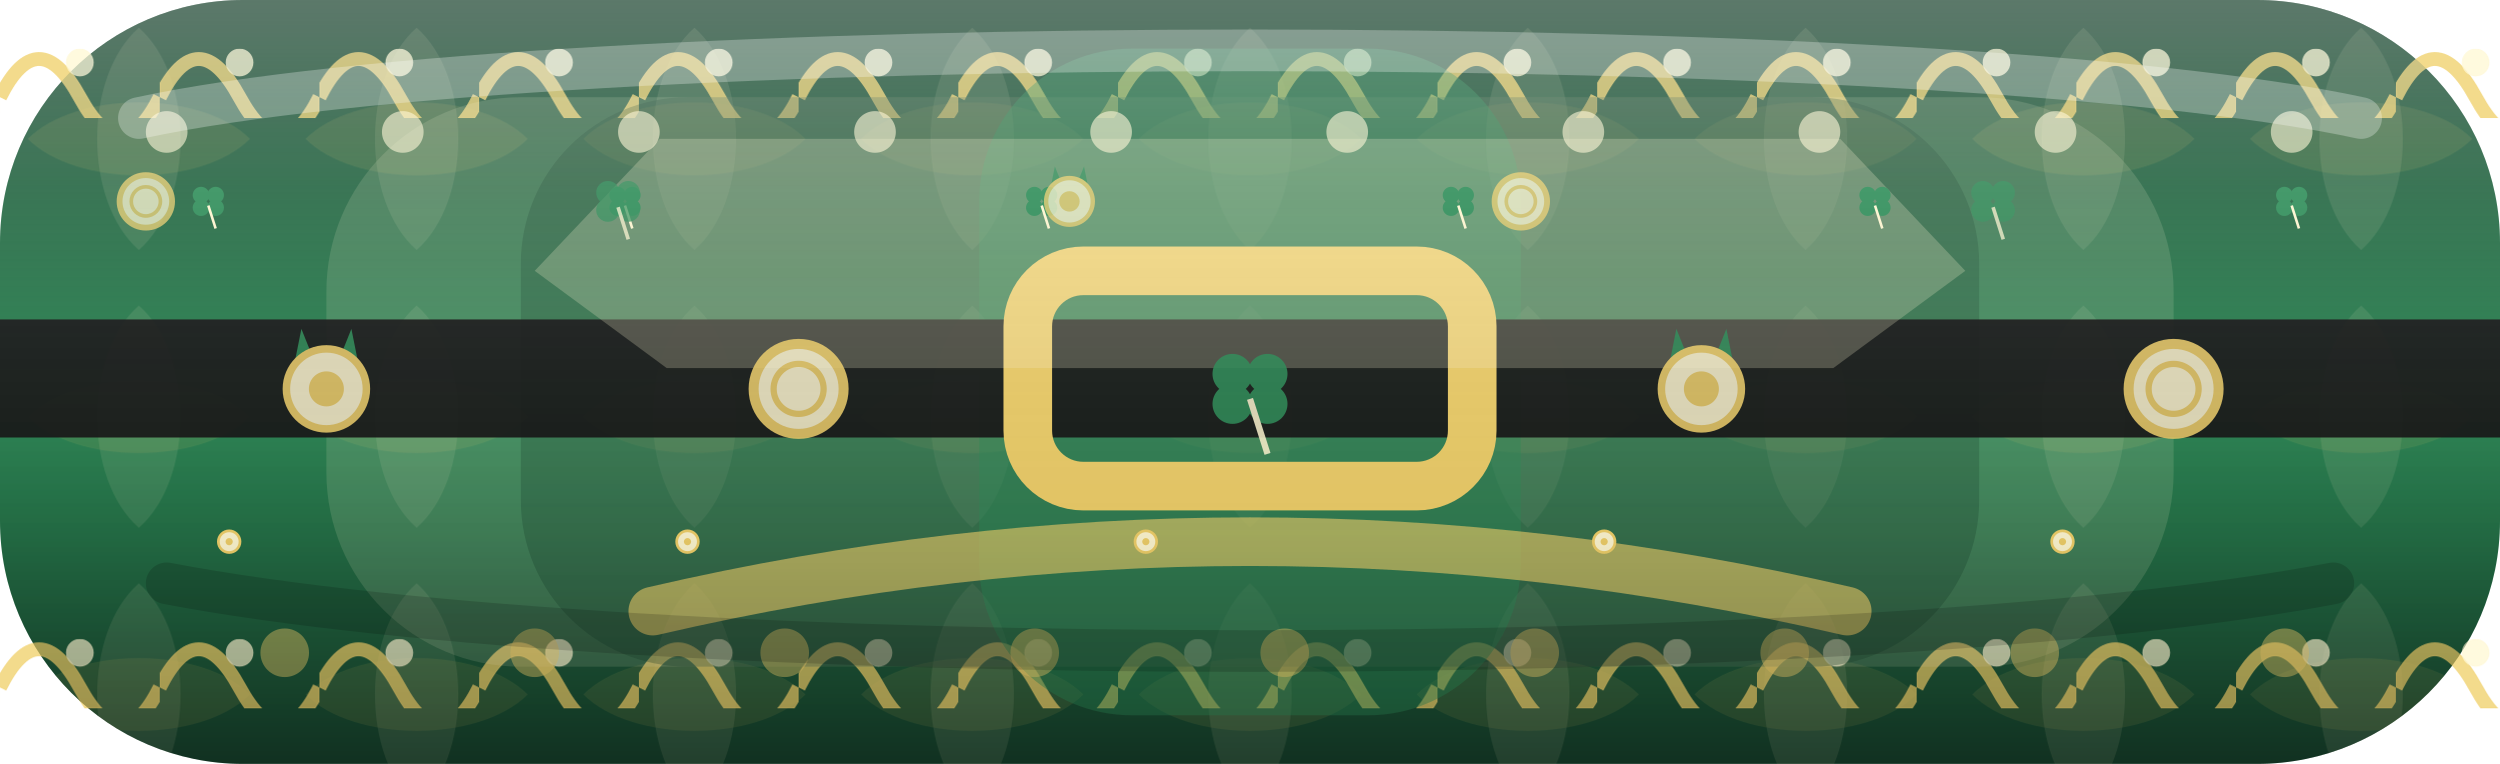
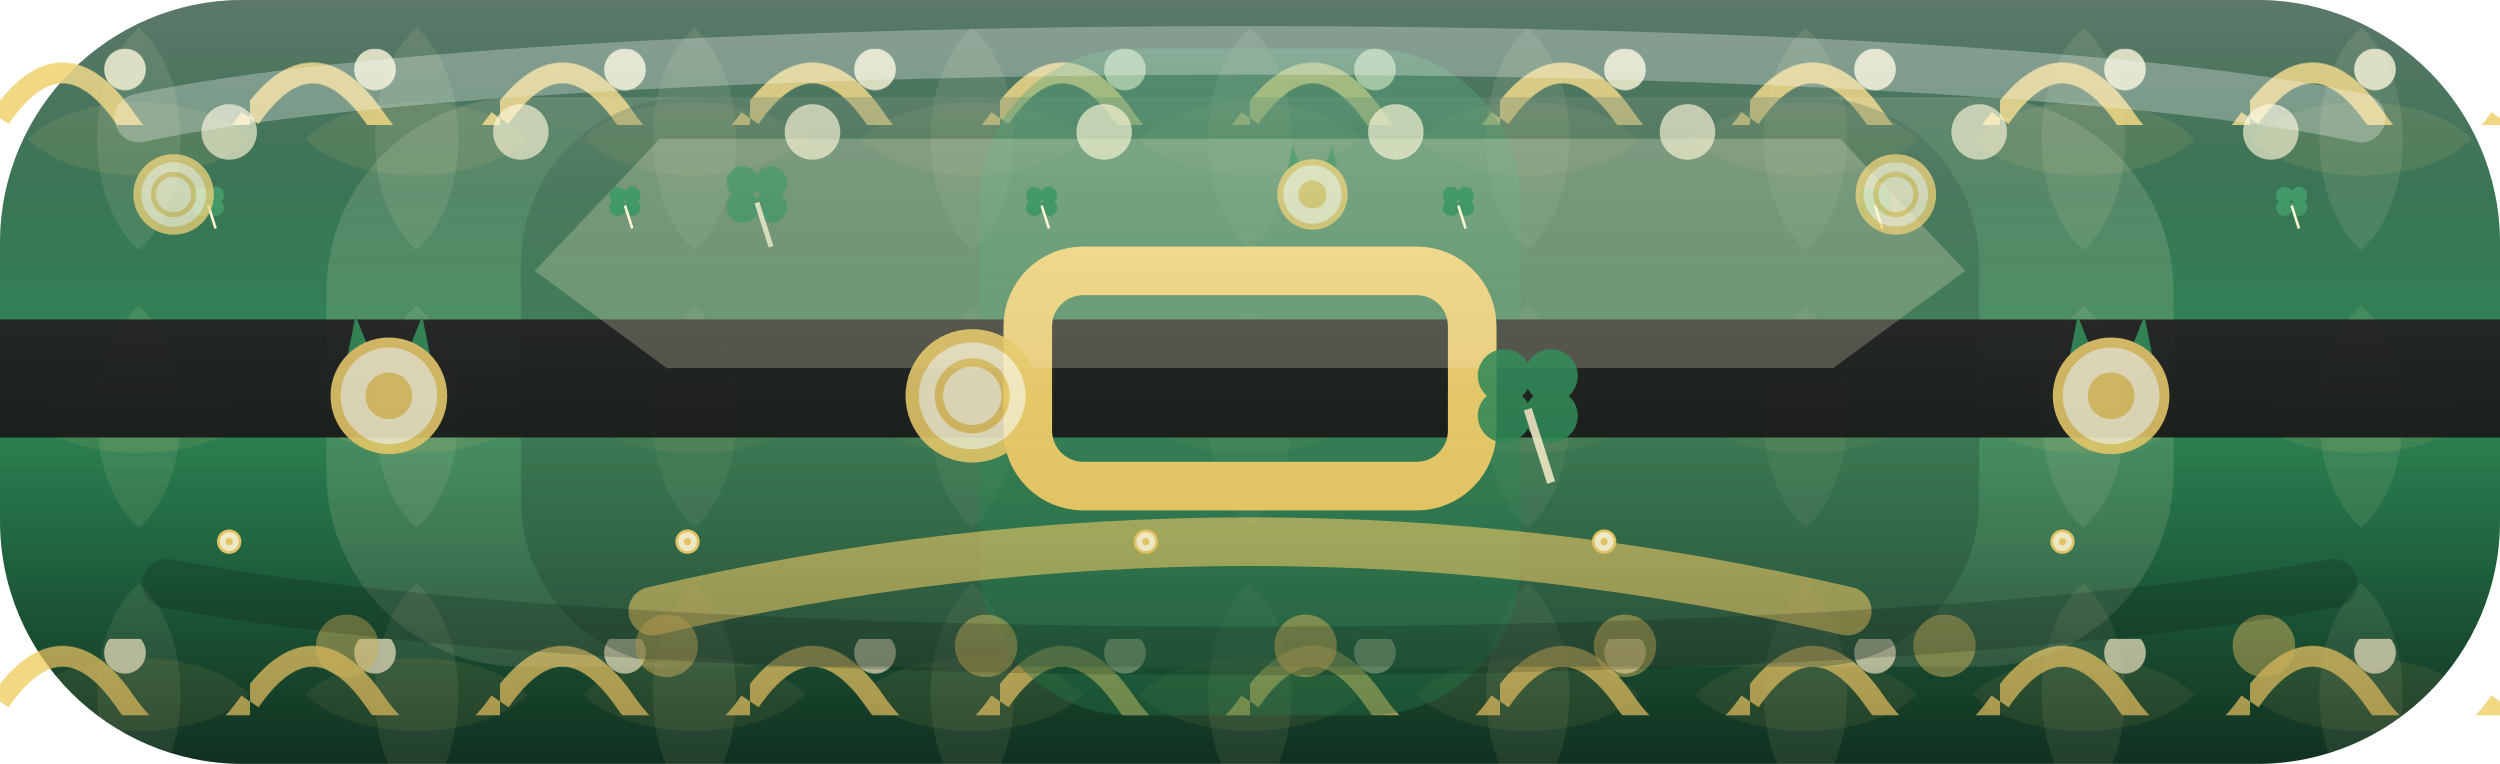
<svg xmlns="http://www.w3.org/2000/svg" width="720" height="220" viewBox="0 0 720 220">
  <defs>
    <linearGradient id="bg" x1="0" y1="0" x2="0" y2="1">
      <stop offset="0%" stop-color="#163f2a" />
      <stop offset="52%" stop-color="#2c8c57" />
      <stop offset="100%" stop-color="#163f2a" />
    </linearGradient>
    <linearGradient id="satin" x1="0" y1="0" x2="0" y2="1">
      <stop offset="0%" stop-color="rgba(255,255,255,0.30)" />
      <stop offset="24%" stop-color="rgba(255,255,255,0.12)" />
      <stop offset="70%" stop-color="rgba(0,0,0,0.06)" />
      <stop offset="100%" stop-color="rgba(0,0,0,0.22)" />
    </linearGradient>
    <pattern id="brocade-stpatrick4" width="80" height="80" patternUnits="userSpaceOnUse">
      <path d="M 40 8 C 56 22, 56 58, 40 72 C 24 58, 24 22, 40 8 Z" fill="#fff7d1" opacity="0.10" />
      <path d="M 8 40 C 22 26, 58 26, 72 40 C 58 54, 22 54, 8 40 Z" fill="#f0d06a" opacity="0.10" />
    </pattern>
-     <pattern id="trim-stpatrick4" width="46" height="34" patternUnits="userSpaceOnUse">
-       <path d="M 0 28 Q 11 6 23 28 T 46 28" stroke="#f0d06a" stroke-width="4" fill="none" opacity="0.85" />
-       <circle cx="23" cy="18" r="4" fill="#fff7d1" opacity="0.8" />
+     <pattern id="trim-stpatrick4" width="72" height="42" patternUnits="userSpaceOnUse">
+       <path d="M 0 34 Q 18 8 36 34 T 72 34" stroke="#f0d06a" stroke-width="6" fill="none" opacity="0.92" />
+       <circle cx="36" cy="20" r="6" fill="#fff7d1" opacity="0.86" />
    </pattern>
  </defs>
  <rect width="720" height="220" rx="70" fill="url(#bg)" />
  <rect x="0" y="0" width="720" height="220" rx="70" fill="url(#brocade-stpatrick4)" />
  <rect x="0" y="14" width="720" height="22" fill="url(#trim-stpatrick4)" opacity="0.90" />
  <rect x="0" y="184" width="720" height="22" fill="url(#trim-stpatrick4)" opacity="0.90" />
  <rect x="94" y="28" width="532" height="164" rx="56" fill="#fff7d1" opacity="0.14" />
  <rect x="150" y="28" width="420" height="164" rx="48" fill="#163f2a" opacity="0.28" />
  <rect x="282" y="14" width="156" height="192" rx="44" fill="#2c8c57" opacity="0.42" />
  <rect x="0" y="92" width="720" height="34" fill="#151515" opacity="0.94" />
  <rect x="296" y="78" width="128" height="62" rx="16" fill="none" stroke="#f0d06a" stroke-width="14" />
  <path d="M 190 40 L 530 40 L 566 78 L 528 106 L 192 106 L 154 78 Z" fill="#fff7d1" opacity="0.24" />
  <path d="M 188 176 Q 360 136 532 176" stroke="#f0d06a" stroke-width="14" fill="none" stroke-linecap="round" opacity="0.64" />
  <g transform="translate(60 58)">
    <circle cx="-2.1" cy="-1.8" r="2.4" fill="#2c8c57" />
    <circle cx="-2.1" cy="1.8" r="2.4" fill="#2c8c57" />
    <circle cx="2.1" cy="-1.8" r="2.4" fill="#2c8c57" />
    <circle cx="2.1" cy="1.8" r="2.4" fill="#2c8c57" />
    <path d="M 0 1.2 L 2.1 7.8" stroke="#fff7d1" stroke-width="0.75" />
  </g>
  <g transform="translate(180 58)">
    <circle cx="-2.1" cy="-1.8" r="2.4" fill="#2c8c57" />
    <circle cx="-2.1" cy="1.8" r="2.4" fill="#2c8c57" />
    <circle cx="2.1" cy="-1.8" r="2.4" fill="#2c8c57" />
    <circle cx="2.1" cy="1.8" r="2.4" fill="#2c8c57" />
    <path d="M 0 1.2 L 2.1 7.8" stroke="#fff7d1" stroke-width="0.75" />
  </g>
  <g transform="translate(300 58)">
    <circle cx="-2.1" cy="-1.8" r="2.4" fill="#2c8c57" />
    <circle cx="-2.1" cy="1.8" r="2.4" fill="#2c8c57" />
    <circle cx="2.1" cy="-1.8" r="2.4" fill="#2c8c57" />
    <circle cx="2.1" cy="1.8" r="2.4" fill="#2c8c57" />
    <path d="M 0 1.2 L 2.1 7.8" stroke="#fff7d1" stroke-width="0.75" />
  </g>
  <g transform="translate(420 58)">
    <circle cx="-2.1" cy="-1.8" r="2.4" fill="#2c8c57" />
    <circle cx="-2.1" cy="1.8" r="2.4" fill="#2c8c57" />
    <circle cx="2.1" cy="-1.8" r="2.4" fill="#2c8c57" />
    <circle cx="2.1" cy="1.8" r="2.4" fill="#2c8c57" />
    <path d="M 0 1.2 L 2.1 7.8" stroke="#fff7d1" stroke-width="0.75" />
  </g>
  <g transform="translate(540 58)">
    <circle cx="-2.1" cy="-1.8" r="2.4" fill="#2c8c57" />
    <circle cx="-2.1" cy="1.8" r="2.4" fill="#2c8c57" />
    <circle cx="2.1" cy="-1.8" r="2.4" fill="#2c8c57" />
    <circle cx="2.1" cy="1.8" r="2.4" fill="#2c8c57" />
    <path d="M 0 1.2 L 2.1 7.8" stroke="#fff7d1" stroke-width="0.75" />
  </g>
  <g transform="translate(660 58)">
    <circle cx="-2.1" cy="-1.8" r="2.4" fill="#2c8c57" />
    <circle cx="-2.1" cy="1.8" r="2.4" fill="#2c8c57" />
    <circle cx="2.1" cy="-1.8" r="2.4" fill="#2c8c57" />
    <circle cx="2.1" cy="1.8" r="2.4" fill="#2c8c57" />
    <path d="M 0 1.2 L 2.1 7.8" stroke="#fff7d1" stroke-width="0.75" />
  </g>
  <g transform="translate(66 156)">
    <circle r="3.12" fill="#fff7d1" stroke="#f0d06a" stroke-width="0.78" />
    <circle r="1.04" fill="#f0d06a" />
  </g>
  <g transform="translate(198 156)">
    <circle r="3.12" fill="#fff7d1" stroke="#f0d06a" stroke-width="0.78" />
    <circle r="1.04" fill="#f0d06a" />
  </g>
  <g transform="translate(330 156)">
    <circle r="3.12" fill="#fff7d1" stroke="#f0d06a" stroke-width="0.78" />
    <circle r="1.04" fill="#f0d06a" />
  </g>
  <g transform="translate(462 156)">
    <circle r="3.12" fill="#fff7d1" stroke="#f0d06a" stroke-width="0.78" />
    <circle r="1.04" fill="#f0d06a" />
  </g>
  <g transform="translate(594 156)">
    <circle r="3.12" fill="#fff7d1" stroke="#f0d06a" stroke-width="0.78" />
    <circle r="1.04" fill="#f0d06a" />
  </g>
  <g opacity="0.74">
-     <g transform="translate(42 58)">
-       <circle r="7.56" fill="#fff7d1" stroke="#f0d06a" stroke-width="1.68" />
-       <circle r="4.2" fill="none" stroke="#f0d06a" stroke-width="1.05" />
+     <g transform="translate(50 56)">
+       <circle r="10.44" fill="#fff7d1" stroke="#f0d06a" stroke-width="2.32" />
+       <circle r="5.8" fill="none" stroke="#f0d06a" stroke-width="1.45" />
    </g>
-     <g transform="translate(178 58)">
-       <circle cx="-2.94" cy="-2.52" r="3.36" fill="#2c8c57" />
-       <circle cx="-2.94" cy="2.52" r="3.36" fill="#2c8c57" />
-       <circle cx="2.94" cy="-2.52" r="3.36" fill="#2c8c57" />
-       <circle cx="2.94" cy="2.52" r="3.36" fill="#2c8c57" />
-       <path d="M 0 1.68 L 2.94 10.92" stroke="#fff7d1" stroke-width="1.05" />
+     <g transform="translate(218 56)">
+       <circle cx="-4.06" cy="-3.48" r="4.64" fill="#2c8c57" />
+       <circle cx="-4.06" cy="3.48" r="4.64" fill="#2c8c57" />
+       <circle cx="4.06" cy="-3.48" r="4.64" fill="#2c8c57" />
+       <circle cx="4.06" cy="3.48" r="4.64" fill="#2c8c57" />
+       <path d="M 0 2.32 L 4.06 15.08" stroke="#fff7d1" stroke-width="1.45" />
    </g>
-     <g transform="translate(308 58)">
-       <path d="M -4.2 -10.08 L -0.84 -1.68 L -5.88 -1.68 Z M 4.2 -10.08 L 0.84 -1.68 L 5.88 -1.68 Z" fill="#2c8c57" />
-       <circle r="6.72" fill="#fff7d1" stroke="#f0d06a" stroke-width="1.26" />
-       <circle r="2.94" fill="#f0d06a" />
+     <g transform="translate(378 56)">
+       <path d="M -5.8 -13.92 L -1.16 -2.32 L -8.12 -2.32 Z M 5.8 -13.92 L 1.16 -2.32 L 8.12 -2.32 Z" fill="#2c8c57" />
+       <circle r="9.28" fill="#fff7d1" stroke="#f0d06a" stroke-width="1.74" />
+       <circle r="4.06" fill="#f0d06a" />
    </g>
-     <g transform="translate(438 58)">
-       <circle r="7.56" fill="#fff7d1" stroke="#f0d06a" stroke-width="1.68" />
-       <circle r="4.2" fill="none" stroke="#f0d06a" stroke-width="1.05" />
-     </g>
-     <g transform="translate(574 58)">
-       <circle cx="-2.94" cy="-2.52" r="3.36" fill="#2c8c57" />
-       <circle cx="-2.94" cy="2.52" r="3.36" fill="#2c8c57" />
-       <circle cx="2.94" cy="-2.52" r="3.36" fill="#2c8c57" />
-       <circle cx="2.94" cy="2.52" r="3.36" fill="#2c8c57" />
-       <path d="M 0 1.68 L 2.94 10.92" stroke="#fff7d1" stroke-width="1.05" />
+     <g transform="translate(546 56)">
+       <circle r="10.44" fill="#fff7d1" stroke="#f0d06a" stroke-width="2.32" />
+       <circle r="5.8" fill="none" stroke="#f0d06a" stroke-width="1.45" />
    </g>
  </g>
  <g opacity="0.88">
-     <g transform="translate(94 112)">
-       <path d="M -7.2 -17.28 L -1.44 -2.88 L -10.08 -2.88 Z M 7.2 -17.28 L 1.44 -2.88 L 10.08 -2.88 Z" fill="#2c8c57" />
-       <circle r="11.52" fill="#fff7d1" stroke="#f0d06a" stroke-width="2.16" />
-       <circle r="5.04" fill="#f0d06a" />
+     <g transform="translate(112 114)">
+       <path d="M -9.6 -23.04 L -1.92 -3.84 L -13.44 -3.84 Z M 9.6 -23.04 L 1.92 -3.84 L 13.44 -3.84 Z" fill="#2c8c57" />
+       <circle r="15.36" fill="#fff7d1" stroke="#f0d06a" stroke-width="2.88" />
+       <circle r="6.72" fill="#f0d06a" />
    </g>
-     <g transform="translate(230 112)">
-       <circle r="12.96" fill="#fff7d1" stroke="#f0d06a" stroke-width="2.88" />
-       <circle r="7.2" fill="none" stroke="#f0d06a" stroke-width="1.8" />
+     <g transform="translate(280 114)">
+       <circle r="17.28" fill="#fff7d1" stroke="#f0d06a" stroke-width="3.84" />
+       <circle r="9.6" fill="none" stroke="#f0d06a" stroke-width="2.4" />
    </g>
-     <g transform="translate(360 112)">
-       <circle cx="-5.04" cy="-4.32" r="5.76" fill="#2c8c57" />
-       <circle cx="-5.04" cy="4.32" r="5.76" fill="#2c8c57" />
-       <circle cx="5.04" cy="-4.32" r="5.76" fill="#2c8c57" />
-       <circle cx="5.04" cy="4.32" r="5.76" fill="#2c8c57" />
-       <path d="M 0 2.88 L 5.04 18.72" stroke="#fff7d1" stroke-width="1.8" />
+     <g transform="translate(440 114)">
+       <circle cx="-6.72" cy="-5.76" r="7.68" fill="#2c8c57" />
+       <circle cx="-6.72" cy="5.76" r="7.68" fill="#2c8c57" />
+       <circle cx="6.72" cy="-5.76" r="7.68" fill="#2c8c57" />
+       <circle cx="6.72" cy="5.76" r="7.68" fill="#2c8c57" />
+       <path d="M 0 3.84 L 6.72 24.96" stroke="#fff7d1" stroke-width="2.4" />
    </g>
-     <g transform="translate(490 112)">
-       <path d="M -7.2 -17.28 L -1.44 -2.88 L -10.08 -2.88 Z M 7.2 -17.28 L 1.44 -2.88 L 10.08 -2.88 Z" fill="#2c8c57" />
-       <circle r="11.52" fill="#fff7d1" stroke="#f0d06a" stroke-width="2.16" />
-       <circle r="5.04" fill="#f0d06a" />
-     </g>
-     <g transform="translate(626 112)">
-       <circle r="12.96" fill="#fff7d1" stroke="#f0d06a" stroke-width="2.88" />
-       <circle r="7.2" fill="none" stroke="#f0d06a" stroke-width="1.8" />
+     <g transform="translate(608 114)">
+       <path d="M -9.6 -23.04 L -1.92 -3.84 L -13.44 -3.84 Z M 9.6 -23.04 L 1.92 -3.84 L 13.44 -3.84 Z" fill="#2c8c57" />
+       <circle r="15.36" fill="#fff7d1" stroke="#f0d06a" stroke-width="2.88" />
+       <circle r="6.72" fill="#f0d06a" />
    </g>
  </g>
  <g opacity="0.82">
-     <circle cx="48" cy="38" r="6" fill="#fff7d1" opacity="0.72" />
-     <circle cx="116" cy="38" r="6" fill="#fff7d1" opacity="0.72" />
-     <circle cx="184" cy="38" r="6" fill="#fff7d1" opacity="0.72" />
-     <circle cx="252" cy="38" r="6" fill="#fff7d1" opacity="0.72" />
-     <circle cx="320" cy="38" r="6" fill="#fff7d1" opacity="0.72" />
-     <circle cx="388" cy="38" r="6" fill="#fff7d1" opacity="0.72" />
-     <circle cx="456" cy="38" r="6" fill="#fff7d1" opacity="0.72" />
-     <circle cx="524" cy="38" r="6" fill="#fff7d1" opacity="0.72" />
-     <circle cx="592" cy="38" r="6" fill="#fff7d1" opacity="0.72" />
-     <circle cx="660" cy="38" r="6" fill="#fff7d1" opacity="0.72" />
+     <circle cx="66" cy="38" r="8" fill="#fff7d1" opacity="0.78" />
+     <circle cx="150" cy="38" r="8" fill="#fff7d1" opacity="0.78" />
+     <circle cx="234" cy="38" r="8" fill="#fff7d1" opacity="0.78" />
+     <circle cx="318" cy="38" r="8" fill="#fff7d1" opacity="0.78" />
+     <circle cx="402" cy="38" r="8" fill="#fff7d1" opacity="0.78" />
+     <circle cx="486" cy="38" r="8" fill="#fff7d1" opacity="0.78" />
+     <circle cx="570" cy="38" r="8" fill="#fff7d1" opacity="0.78" />
+     <circle cx="654" cy="38" r="8" fill="#fff7d1" opacity="0.78" />
  </g>
  <g opacity="0.72">
-     <circle cx="82" cy="188" r="7" fill="#f0d06a" opacity="0.65" />
-     <circle cx="154" cy="188" r="7" fill="#f0d06a" opacity="0.65" />
-     <circle cx="226" cy="188" r="7" fill="#f0d06a" opacity="0.65" />
-     <circle cx="298" cy="188" r="7" fill="#f0d06a" opacity="0.65" />
-     <circle cx="370" cy="188" r="7" fill="#f0d06a" opacity="0.65" />
-     <circle cx="442" cy="188" r="7" fill="#f0d06a" opacity="0.65" />
-     <circle cx="514" cy="188" r="7" fill="#f0d06a" opacity="0.65" />
-     <circle cx="586" cy="188" r="7" fill="#f0d06a" opacity="0.65" />
-     <circle cx="658" cy="188" r="7" fill="#f0d06a" opacity="0.65" />
+     <circle cx="100" cy="186" r="9" fill="#f0d06a" opacity="0.68" />
+     <circle cx="192" cy="186" r="9" fill="#f0d06a" opacity="0.68" />
+     <circle cx="284" cy="186" r="9" fill="#f0d06a" opacity="0.68" />
+     <circle cx="376" cy="186" r="9" fill="#f0d06a" opacity="0.68" />
+     <circle cx="468" cy="186" r="9" fill="#f0d06a" opacity="0.68" />
+     <circle cx="560" cy="186" r="9" fill="#f0d06a" opacity="0.68" />
+     <circle cx="652" cy="186" r="9" fill="#f0d06a" opacity="0.68" />
  </g>
  <rect x="0" y="0" width="720" height="220" rx="70" fill="url(#satin)" />
-   <path d="M 40 34 C 160 8, 560 8, 680 34" stroke="rgba(255,255,255,0.28)" stroke-width="12" stroke-linecap="round" fill="none" />
-   <path d="M 48 168 C 184 194, 536 194, 672 168" stroke="rgba(0,0,0,0.16)" stroke-width="12" stroke-linecap="round" fill="none" />
+   <path d="M 40 34 C 160 8, 560 8, 680 34" stroke="rgba(255,255,255,0.28)" stroke-width="14" stroke-linecap="round" fill="none" />
+   <path d="M 48 168 C 184 194, 536 194, 672 168" stroke="rgba(0,0,0,0.16)" stroke-width="14" stroke-linecap="round" fill="none" />
</svg>
